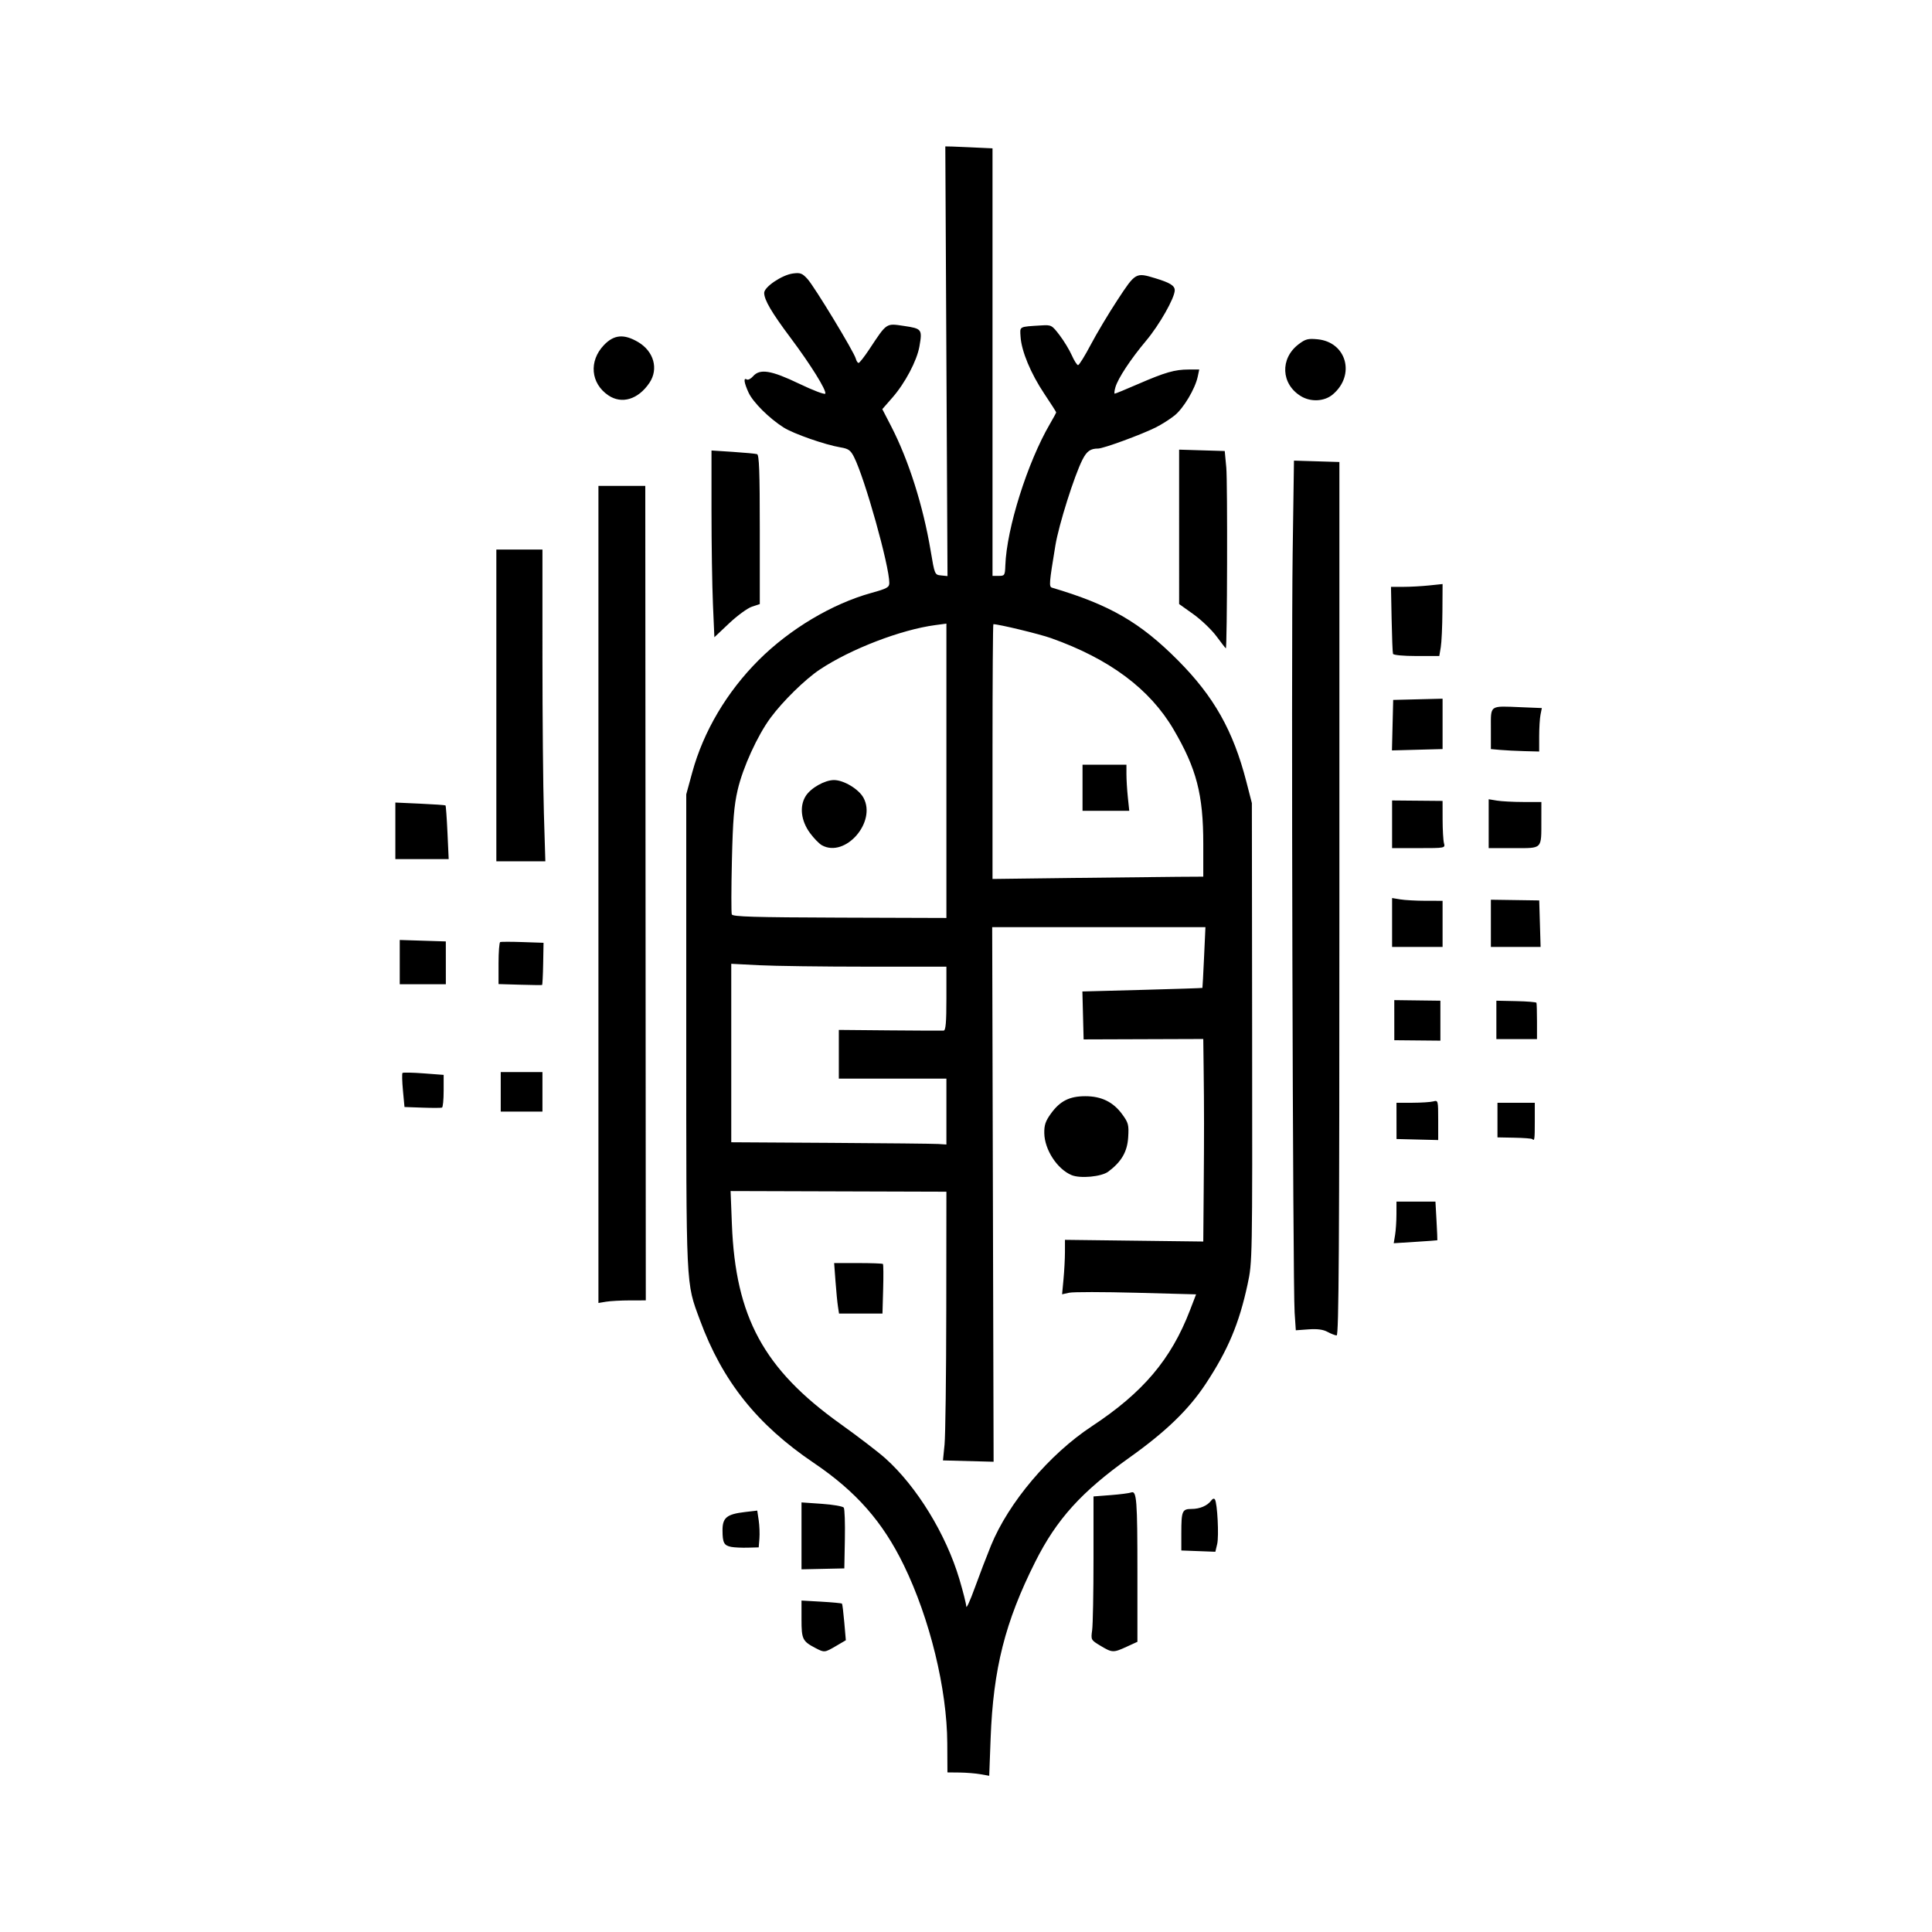
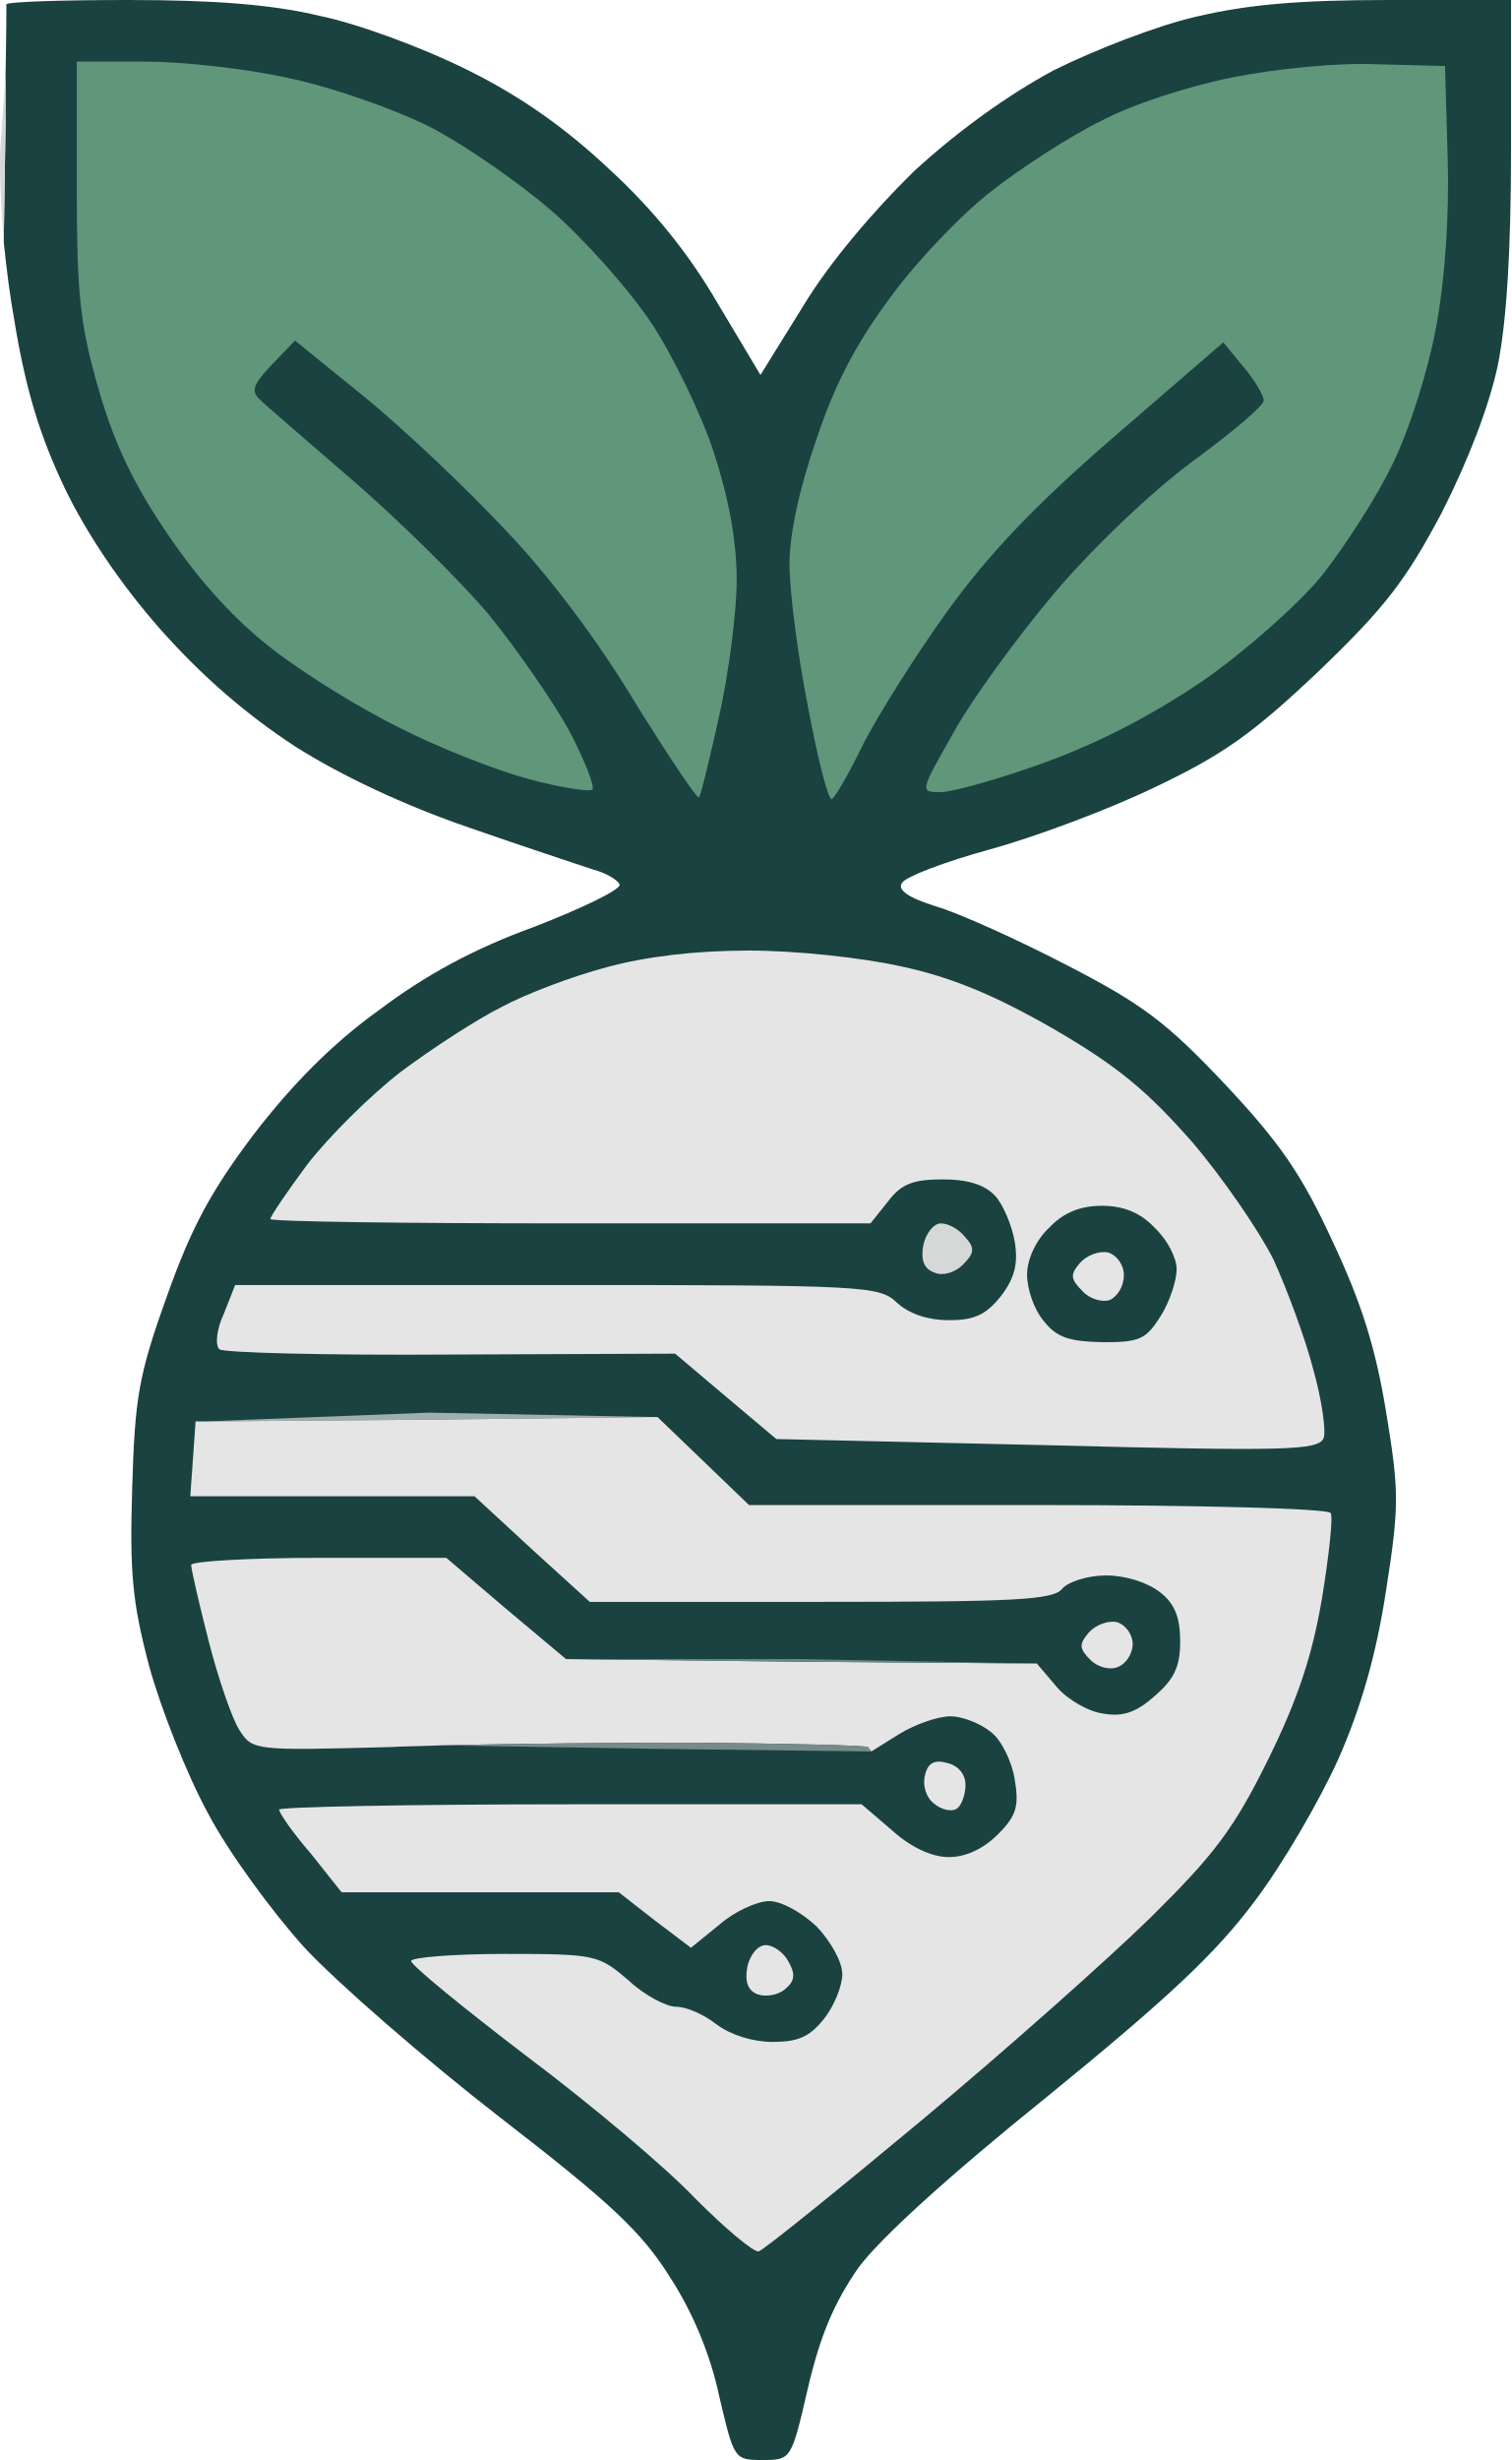
- <svg xmlns="http://www.w3.org/2000/svg" version="1.1" id="svg1" width="880" height="880" viewBox="0 0 880 880">
-   <defs id="defs1" />
-   <g id="g1" transform="translate(33.07684,-11.69263)">
-     <path style="fill:#000000" d="m 413.5,819.827 c -2.2,-0.392 -6.482,-0.738 -9.517,-0.77 L 398.467,819 l -0.07,-13.25 c -0.132,-24.773 -7.92,-56.702 -19.785,-81.115 -9.637,-19.828 -21.762,-33.598 -41.074,-46.646 C 311.752,660.567 295.995,640.794 285.745,613 279.274,595.453 279.5,600.206 279.5,481.5 v -108 l 2.735,-10 c 5.11,-18.686 15.77,-36.691 30.308,-51.191 14.143,-14.107 33.405,-25.59 51.2,-30.524 7.222,-2.002 8.243,-2.566 8.25,-4.552 0.026,-7.779 -11.158,-47.693 -16.082,-57.391 -1.568,-3.088 -2.523,-3.769 -6.134,-4.371 -7.005,-1.168 -21.36,-6.183 -25.894,-9.046 -6.585,-4.157 -13.993,-11.528 -16.007,-15.926 -2.059,-4.498 -2.396,-6.94 -0.822,-5.967 0.579,0.358 1.869,-0.29 2.867,-1.441 3.112,-3.588 8.241,-2.757 21.1,3.418 6.322,3.036 11.629,5.042 11.821,4.467 0.531,-1.594 -6.732,-13.257 -15.785,-25.348 C 318.361,154.015 315,148.289 315,145.088 c 0,-2.691 8.093,-8.156 13.064,-8.823 3.392,-0.455 4.251,-0.132 6.665,2.502 3.12,3.404 21.187,33.194 21.987,36.253 0.285,1.089 0.862,1.98 1.284,1.98 0.421,0 2.628,-2.812 4.903,-6.25 8.058,-12.173 7.53,-11.819 15.798,-10.592 8.137,1.208 8.375,1.525 7.006,9.342 -1.136,6.491 -6.518,16.676 -12.309,23.296 l -4.595,5.253 3.99,7.726 c 7.988,15.467 14.584,36.229 18.023,56.726 1.835,10.936 1.862,11.002 4.765,11.295 L 398.5,274.09 398,176.295 c -0.275,-53.787 -0.5,-97.849 -0.5,-97.915 0,-0.066 4.838,0.105 10.75,0.381 L 419,79.262 V 176.631 274 h 2.838 c 2.696,0 2.846,-0.238 3.002,-4.75 0.583,-16.84 10.094,-46.997 20.356,-64.544 1.542,-2.637 2.804,-4.97 2.804,-5.186 0,-0.216 -2.445,-4.044 -5.433,-8.508 -6.116,-9.137 -10.375,-19.363 -10.789,-25.907 -0.309,-4.878 -0.917,-4.544 9.437,-5.19 4.569,-0.285 4.827,-0.148 8.321,4.428 1.983,2.597 4.495,6.732 5.582,9.189 1.087,2.457 2.371,4.468 2.852,4.468 0.482,0 3.069,-4.165 5.749,-9.255 2.68,-5.09 8.195,-14.315 12.255,-20.5 8.181,-12.461 8.274,-12.514 17.223,-9.798 6.647,2.017 8.804,3.354 8.804,5.454 0,3.461 -6.969,15.754 -13.011,22.949 -7.083,8.435 -12.852,17.183 -14.021,21.26 -0.456,1.589 -0.586,2.889 -0.289,2.889 0.297,0 5.103,-1.98 10.68,-4.399 12.292,-5.332 16.666,-6.588 22.97,-6.595 l 4.829,-0.006 -0.687,3.25 c -1.169,5.529 -6.458,14.404 -10.54,17.685 -2.141,1.721 -6.039,4.192 -8.662,5.491 C 486.589,209.736 469.483,216 467.125,216 c -3.504,0 -5.176,1.178 -7.142,5.032 -3.708,7.268 -10.794,29.699 -12.335,39.046 -2.878,17.458 -2.989,18.865 -1.511,19.303 26.285,7.791 40.106,15.772 57.362,33.126 16.379,16.473 25.155,32.052 31.133,55.273 l 2.502,9.721 0.119,104.5 c 0.119,104.156 0.112,104.534 -2.083,114.734 -3.837,17.829 -8.928,29.924 -19.054,45.266 -7.717,11.693 -18.104,21.748 -34.617,33.514 -22.002,15.676 -33.284,28.149 -43.043,47.585 -13.746,27.376 -19.125,48.668 -20.318,80.421 L 417.5,820.539 Z m 4.808,-104.172 c 7.986,-19.557 26.582,-41.555 45.891,-54.287 23.354,-15.399 36.111,-30.464 44.713,-52.805 l 2.815,-7.31 -27.265,-0.728 c -14.996,-0.401 -28.729,-0.407 -30.519,-0.014 l -3.254,0.715 0.648,-6.864 c 0.356,-3.775 0.651,-9.356 0.655,-12.403 l 0.007,-5.539 31.5,0.386 31.5,0.386 0.195,-23.846 c 0.212,-25.911 0.205,-36.052 -0.037,-55.626 L 515,484.941 l -27.25,0.093 -27.25,0.093 -0.281,-10.916 -0.281,-10.916 27.278,-0.728 c 15.003,-0.4 27.33,-0.805 27.392,-0.898 0.063,-0.093 0.398,-6.357 0.745,-13.92 l 0.631,-13.75 h -48.566 -48.566 l 0.323,121.75 0.323,121.75 -11.534,-0.305 -11.534,-0.305 0.722,-7.195 C 397.552,665.738 397.904,638.2 397.937,608.5 l 0.061,-54 -49.15,-0.148 -49.15,-0.148 0.592,15.148 c 1.653,42.272 14.51,65.94 49.362,90.865 8.166,5.84 17.425,12.932 20.575,15.761 14.3,12.838 27.582,34.514 33.667,54.947 1.708,5.734 3.128,11.359 3.157,12.5 0.028,1.141 1.76,-2.65 3.848,-8.425 2.088,-5.775 5.422,-14.48 7.408,-19.344 z M 348.59,606.75 c -0.275,-1.788 -0.777,-6.963 -1.114,-11.5 L 346.863,587 h 10.902 c 5.996,0 11.09,0.186 11.319,0.413 0.229,0.227 0.276,5.402 0.104,11.5 L 368.875,610 h -9.892 -9.892 z M 455,546.933 c -6.549,-2.745 -12.283,-11.558 -12.417,-19.083 -0.066,-3.693 0.556,-5.532 3.022,-8.937 4.159,-5.744 8.454,-7.913 15.67,-7.913 7.361,0 12.719,2.635 16.829,8.277 2.803,3.848 3.042,4.774 2.692,10.436 -0.408,6.594 -3.053,11.152 -9.089,15.658 -3.101,2.315 -12.756,3.218 -16.706,1.563 z M 398,518 V 503 H 373.5 349 v -11.097 -11.097 l 23.25,0.208 c 12.787,0.114 23.812,0.158 24.5,0.097 0.937,-0.083 1.25,-3.737 1.25,-14.611 V 452 l -36.25,-0.004 c -19.938,-0.002 -41.987,-0.297 -49,-0.654 L 300,450.691 v 40.644 40.644 l 45.25,0.271 c 24.887,0.149 46.938,0.378 49,0.51 L 398,533 Z m 0,-155.222 v -67.036 l -5.047,0.67 c -15.617,2.072 -38.483,10.859 -52.546,20.194 -6.697,4.445 -16.879,14.412 -22.508,22.032 -5.98,8.095 -12.625,22.672 -14.981,32.863 -1.66,7.182 -2.19,13.687 -2.624,32.203 -0.299,12.762 -0.319,23.787 -0.045,24.5 0.399,1.035 10.321,1.329 49.125,1.454 L 398,429.814 Z m -56.728,33.913 c -1.226,-0.681 -3.658,-3.182 -5.406,-5.559 -4.116,-5.596 -4.883,-12.19 -1.961,-16.842 2.318,-3.69 8.688,-7.29 12.898,-7.29 4.404,0 11.233,4.089 13.4,8.025 6.104,11.083 -8.304,27.571 -18.932,21.666 z M 503.25,411.07 515,411 v -14.893 c 0,-22.518 -3.052,-34.286 -13.528,-52.154 C 490.648,325.49 472.267,311.792 445.638,302.343 440.37,300.474 421.856,296 419.39,296 419.175,296 419,322.111 419,354.024 v 58.024 l 36.25,-0.454 c 19.938,-0.25 41.538,-0.486 48,-0.524 z M 460,370.5 V 360 h 10 10 v 4.353 c 0,2.394 0.289,7.119 0.642,10.5 L 481.285,381 H 470.642 460 Z M 338.502,762.425 C 332.427,759.257 332,758.388 332,749.206 v -8.484 l 9.044,0.516 c 4.974,0.284 9.199,0.684 9.388,0.889 0.19,0.205 0.663,4.041 1.052,8.525 l 0.707,8.152 -4.433,2.598 c -5.194,3.044 -5.346,3.061 -9.255,1.023 z m 129.635,-1.132 c -4.323,-2.605 -4.357,-2.67 -3.75,-7.101 C 464.724,751.733 465,737.025 465,721.509 v -28.212 l 7.796,-0.601 c 4.288,-0.331 8.501,-0.872 9.364,-1.203 2.511,-0.964 2.84,3.311 2.84,36.889 v 31.131 l -4.892,2.244 c -6.082,2.79 -6.606,2.77 -11.971,-0.463 z M 332,711.261 332,696.022 l 9.25,0.641 c 5.088,0.353 9.588,1.135 10,1.739 0.413,0.604 0.638,7.078 0.5,14.386 L 351.5,726.076 341.75,726.288 331.999,726.5 Z M 512.75,718.208 505,717.916 v -7.876 C 505,699.911 505.386,699 509.673,699 c 3.758,0 7.195,-1.469 8.925,-3.815 0.661,-0.897 1.342,-1.092 1.714,-0.491 1.117,1.807 1.866,16.735 1.019,20.306 L 520.5,718.5 Z M 300,716.285 c -3.312,-0.645 -3.966,-1.878 -3.985,-7.512 -0.019,-5.796 1.927,-7.396 10.174,-8.365 l 5.65,-0.664 0.656,4.378 c 0.361,2.408 0.51,6.178 0.331,8.378 l -0.326,4 -5,0.136 c -2.75,0.075 -6.125,-0.083 -7.5,-0.351 z m 271.602,-97.934 c -2.017,-1.092 -4.655,-1.442 -8.676,-1.151 l -5.778,0.418 -0.541,-8.058 c -0.831,-12.386 -1.572,-298.094 -0.897,-345.823 L 556.308,221.5 566.654,221.814 577,222.129 v 198.936 c 0,158.503 -0.254,198.928 -1.25,198.896 -0.688,-0.022 -2.554,-0.746 -4.148,-1.609 z M 239.5,419.09 V 233 l 10.67,1e-4 10.67,1e-4 0.118,185.5 0.118,185.5 -7.288,0.011 c -4.008,0.006 -8.863,0.271 -10.788,0.59 l -3.5,0.579 z m 362.861,155.142 c 0.339,-2.052 0.622,-6.319 0.628,-9.482 L 603,559 h 8.875 8.875 l 0.487,8.75 c 0.268,4.812 0.437,8.8 0.375,8.861 -0.061,0.061 -4.557,0.39 -9.989,0.732 l -9.878,0.621 z M 603.01,522.25 603,514 l 7.25,-0.014 c 3.987,-0.008 8.262,-0.285 9.5,-0.617 2.213,-0.593 2.25,-0.452 2.25,8.498 v 9.101 l -9.49,-0.234 -9.49,-0.234 z m 61.848,8.275 c -0.261,-0.261 -3.936,-0.542 -8.167,-0.624 L 649,529.752 V 521.876 514 h 8.5 8.5 v 8.5 c 0,8.214 -0.119,9.048 -1.142,8.025 z M 195,509 v -9 h 9.5 9.5 v 9 9 h -9.5 -9.5 z m -35.668,7.211 -8.168,-0.289 -0.703,-7.506 c -0.387,-4.128 -0.478,-7.731 -0.203,-8.006 0.275,-0.275 4.605,-0.19 9.622,0.188 L 169,501.287 v 7.298 c 0,4.014 -0.338,7.437 -0.75,7.607 -0.412,0.17 -4.426,0.179 -8.918,0.02 z m 442.673,-39.845 -0.005,-9.134 10.5,0.134 10.5,0.134 10e-5,9.099 10e-5,9.099 -10.495,-0.099 -10.495,-0.099 z M 648.5,476.248 V 467.5 l 9,0.189 c 4.95,0.104 9.113,0.441 9.25,0.75 C 666.888,468.748 667,472.6 667,477 v 8 l -9.25,-0.002 -9.25,-0.002 z M 203.75,460.214 194,459.928 v -9.405 c 0,-5.173 0.338,-9.55 0.75,-9.727 0.412,-0.177 5.025,-0.175 10.25,0.003 l 9.5,0.325 -0.172,9.526 c -0.094,5.239 -0.319,9.599 -0.5,9.688 -0.181,0.089 -4.716,0.033 -10.078,-0.124 z M 149,449.918 v -10.082 l 10.494,0.332 10.494,0.332 0.006,9.75 L 170,460 H 159.5 149 Z m 452,-18.049 v -11.131 l 3.75,0.62 c 2.062,0.341 7.237,0.625 11.5,0.631 L 624,422 V 432.5 443 H 612.5 601 Z m 44.999,0.381 -5.7e-4,-10.75 11.011,0.162 11.011,0.162 0.313,10.588 L 668.648,443 H 657.324 646 Z M 193,333 v -71 h 10.5 10.5 l 0.002,49.25 c 10e-4,27.087 0.298,59.038 0.659,71 L 215.319,404 H 204.159 193 Z m -46,57.12 v -12.88 l 11.25,0.51 c 6.188,0.28 11.403,0.642 11.591,0.804 0.187,0.162 0.591,5.728 0.897,12.37 L 171.294,403 H 159.147 147 Z m 454,-2.973 v -10.853 l 11.497,0.103 11.497,0.103 0.017,8.5 c 0.009,4.675 0.288,9.512 0.62,10.75 0.601,2.243 0.564,2.25 -11.514,2.25 H 601 Z m 44,-0.278 v -11.131 l 3.75,0.62 c 2.062,0.341 7.463,0.625 12,0.631 L 669,377 l -0.014,8.25 C 668.964,398.733 669.689,398 656.383,398 H 645 Z M 601.218,342 601.5,330.5 612.75,330.217 624,329.935 v 11.472 11.472 L 612.468,353.189 600.937,353.5 Z M 650.25,353.268 646,352.885 v -9.326 c 0,-10.949 -0.871,-10.337 13.854,-9.735 l 9.354,0.382 -0.604,3.022 C 668.272,338.89 668,343.344 668,347.125 V 354 l -6.75,-0.175 c -3.712,-0.096 -8.662,-0.347 -11,-0.557 z M 601.408,309.5 c -0.184,-0.55 -0.464,-7.638 -0.621,-15.751 L 600.5,278.997 l 5.603,10e-4 c 3.082,7.8e-4 8.369,-0.288 11.75,-0.641 L 624,277.715 l -0.074,12.392 c -0.041,6.816 -0.378,14.192 -0.75,16.392 l -0.676,4 h -10.379 c -6.029,0 -10.519,-0.419 -10.714,-1 z m -80.364,-7.941 c -2.211,-2.992 -6.95,-7.532 -10.532,-10.088 L 504,286.824 503.998,251.662 503.996,216.5 l 10.39,0.312 10.39,0.312 0.708,7.553 c 0.605,6.451 0.418,82.322 -0.203,82.323 -0.12,4e-5 -2.027,-2.448 -4.238,-5.441 z M 291.655,286.816 C 291.295,278.492 291,259.351 291,244.281 v -27.401 l 9.75,0.638 c 5.362,0.351 10.312,0.814 11,1.029 0.968,0.303 1.25,8.057 1.25,34.345 v 33.954 l -3.598,1.187 c -1.979,0.653 -6.634,4.052 -10.345,7.552 l -6.747,6.365 z M 243.985,191.75 c -8.025,-5.453 -8.917,-15.583 -2.012,-22.842 4.571,-4.805 9.104,-5.226 15.56,-1.442 7.212,4.227 9.46,12.282 5.194,18.612 -5.102,7.571 -12.605,9.841 -18.741,5.672 z m 315.472,0.387 c -9.064,-5.527 -9.581,-17.127 -1.053,-23.631 3.135,-2.391 4.285,-2.694 8.639,-2.275 13.243,1.272 17.387,16.341 6.917,25.151 -3.796,3.194 -9.975,3.517 -14.502,0.756 z" id="path1" />
+ <svg xmlns="http://www.w3.org/2000/svg" version="1.1" width="171.726pt" height="279.5pt" viewBox="0 0 171.726 279.5" preserveAspectRatio="xMidYMid" id="svg29">
+   <defs id="defs29" />
+   <g id="svg" fill="#000000" stroke="none" stroke-linecap="round" transform="matrix(0.1,0,0,0.1,-161.6248,-117.5832)">
+     <g id="g29" transform="translate(104.9658,186.6059)">
+       <path d="m 1517.542,1074.226 c 0,18 0,37 0,58 l -2,132 c 3,30 7,61 12,89 13,79 29,131 57,190 25,52 64,110 109,161 48,54 98,97 153,133 52,33 124,67 197,92 63,22 127,43 142,48 15,4 28,12 30,17 1,6 -43,27 -97,48 -69,25 -124,55 -177,95 -53,38 -99,85 -142,141 -49,65 -71,106 -99,185 -32,89 -36,115 -39,216 -3,96 0,130 19,202 13,48 43,124 67,168 23,44 73,112 109,152 37,40 137,127 222,193 127,98 162,131 194,182 26,40 46,88 56,135 17,72 17,73 49,73 33,0 33,0 52,-82 14,-60 30,-97 57,-136 24,-33 102,-104 215,-195 135,-110 191,-162 235,-221 32,-42 75,-116 96,-163 26,-59 43,-119 54,-191 15,-96 15,-112 0,-203 -12,-73 -28,-124 -61,-194 -35,-76 -60,-112 -122,-178 -67,-71 -94,-91 -179,-135 -56,-29 -122,-59 -149,-67 -32,-10 -45,-19 -39,-27 4,-7 49,-24 100,-38 51,-14 134,-45 186,-70 78,-37 112,-61 187,-132 76,-73 99,-103 140,-180 30,-59 54,-121 64,-168 10,-50 15,-130 15,-245 V 989.226 h -139 c -101,0 -160,5 -219,19 -44,10 -116,38 -162,61 -52,28 -109,69 -159,115 -46,45 -96,104 -125,152 l -49,79 -49,-82 c -32,-55 -72,-105 -122,-151 -51,-48 -102,-84 -163,-114 -48,-24 -123,-52 -167,-61 -54,-13 -121,-18 -217,-18 -76,0 -139,2 -139,5 0,2 0,35 -1,80 z" fill="#1a4241" id="path2" />
+       <path d="m 1598.542,1203.226 c 0,123 4,156 25,229 18,62 40,108 79,165 36,53 76,97 119,130 36,28 101,68 144,89 43,22 109,48 146,58 37,10 70,15 73,12 3,-3 -9,-34 -27,-68 -19,-34 -60,-93 -91,-131 -32,-38 -101,-106 -153,-151 -52,-45 -101,-87 -108,-94 -9,-9 -6,-17 15,-39 l 26,-27 79,64 c 43,35 115,103 159,150 51,53 107,128 149,198 38,61 70,109 72,107 2,-1 12,-43 23,-92 11,-49 20,-119 20,-155 0,-44 -9,-93 -26,-145 -14,-43 -46,-109 -71,-147 -26,-39 -77,-96 -114,-128 -37,-32 -99,-75 -138,-95 -40,-20 -111,-45 -159,-55 -48,-11 -122,-19 -164,-19 h -78 z" fill="#60967a" id="path3" />
+       <path d="m 2911.542,1077.226 c -50,10 -115,31 -150,50 -35,17 -90,53 -122,78 -33,25 -85,79 -115,120 -39,52 -64,99 -85,162 -20,57 -31,109 -31,143 0,30 9,102 21,162 11,59 23,106 27,105 4,-2 20,-30 36,-63 17,-33 59,-100 95,-150 47,-65 99,-120 189,-198 l 125,-108 23,28 c 13,15 23,33 23,38 0,6 -37,37 -82,70 -47,35 -113,98 -157,150 -42,50 -93,120 -114,158 -38,67 -38,67 -14,67 13,0 67,-15 119,-34 63,-23 124,-55 181,-94 47,-33 107,-86 133,-118 26,-33 63,-90 81,-128 19,-39 40,-106 49,-155 10,-54 15,-127 13,-192 l -3,-104 -77,-2 c -45,-2 -115,5 -165,15 z" fill="#60967a" id="path4" />
+       <path d="m 1517.542,1074.226 -6,85 c -1,28 1,66 4,105 l 2,-132 c 0,-21 0,-40 0,-58 z" fill="#d6d8d8" id="path5" />
+       <path d="m 2200.542,2088.226 c -38,10 -91,30 -119,45 -28,14 -79,47 -115,74 -35,27 -82,74 -106,105 -23,31 -42,59 -42,62 0,3 153,5 341,5 h 341 l 20,-25 c 15,-20 29,-25 62,-25 29,0 48,6 60,19 9,10 19,34 22,52 4,25 0,41 -16,62 -17,21 -30,27 -59,27 -23,0 -45,-7 -59,-20 -20,-19 -35,-20 -387,-20 h -365 l -13,33 c -8,17 -10,35 -5,40 4,4 123,7 263,6 l 255,-1 58,49 57,48 308,7 c 272,7 308,6 314,-8 3,-8 -2,-44 -12,-79 -9,-35 -30,-91 -45,-124 -16,-32 -57,-92 -92,-133 -51,-58 -84,-86 -158,-129 -68,-39 -117,-59 -173,-71 -45,-10 -120,-18 -173,-18 -62,0 -118,7 -162,19 z" fill="#e5e5e5" id="path10" />
+       <path d="m 2703.542,2384.226 c -15,14 -25,36 -25,53 0,17 8,40 19,53 15,19 29,23 67,24 42,0 49,-3 66,-30 10,-16 18,-40 18,-53 0,-13 -11,-34 -25,-47 -16,-17 -35,-25 -60,-25 -25,0 -44,8 -60,25 z" fill="#1a4241" id="path19" />
+       <path d="m 2560.542,2404.226 c -3,17 1,27 13,31 9,4 23,0 32,-9 13,-13 14,-19 3,-31 -7,-9 -19,-16 -28,-16 -8,0 -17,11 -20,25 z" fill="#d6d8d8" id="path20" />
+       <path d="m 2738.542,2424.226 c -11,13 -11,18 3,32 8,9 23,13 31,10 9,-4 16,-16 16,-28 0,-12 -8,-23 -18,-26 -10,-2 -24,3 -32,12 z" fill="#e5e5e5" id="path21" />
+       <path d="m 1743.542,2604.226 253,-2 257,-3 -255,-5 z" fill="#a1aead" id="path23" />
+       <path d="m 1743.542,2604.226 h -10 l -3,43 -3,42 h 161 162 l 65,60 66,60 h 262 c 221,0 265,-2 275,-15 7,-8 29,-15 50,-15 22,0 47,8 61,19 17,13 23,29 23,56 0,29 -7,43 -29,62 -20,18 -36,24 -58,20 -17,-2 -41,-16 -53,-30 l -23,-27 h -4 l -264,-2 -267,-3 -68,-57 -68,-58 h -145 c -80,0 -145,4 -145,8 0,5 9,44 20,87 11,43 27,89 35,101 15,23 17,23 170,19 17,-1 38,-1 60,-2 87,-2 203,-3 287,-3 106,1 194,3 197,5 l 4,5 32,-20 c 18,-11 44,-20 58,-20 13,0 34,8 46,18 12,9 24,34 27,54 5,30 2,41 -19,62 -17,17 -37,26 -56,26 -19,0 -43,-11 -64,-30 l -35,-30 h -331 c -182,0 -331,3 -331,6 0,4 16,27 36,50 l 35,44 h 158 157 l 41,32 41,31 32,-26 c 17,-15 43,-27 57,-27 14,0 37,13 54,29 16,17 29,40 29,54 0,13 -9,36 -21,51 -16,20 -29,26 -58,26 -23,0 -48,-8 -64,-20 -14,-11 -34,-20 -46,-20 -11,0 -36,-13 -54,-30 -34,-29 -37,-30 -141,-30 -58,0 -106,4 -106,8 0,5 59,53 131,108 72,54 159,127 192,162 34,34 66,61 72,60 6,-2 88,-68 184,-148 96,-80 213,-184 261,-231 73,-72 95,-101 134,-180 34,-69 50,-118 61,-182 8,-49 13,-93 10,-98 -4,-5 -145,-9 -334,-9 h -327 l -52,-50 -52,-50 h -5 l -257,3 z" fill="#e5e5e5" id="path24" />
+       <path d="m 2748.542,2844.226 c -11,13 -11,18 2,31 8,8 22,12 31,8 9,-3 17,-15 17,-26 0,-11 -8,-22 -18,-25 -10,-2 -24,3 -32,12 z" fill="#e5e5e5" id="path25" />
+       <path d="m 2685.542,2879.226 -266,-5 h -265 l 267,3 z" fill="#6d8885" id="path26" />
+       <path d="m 2013.542,2972.226 244,4 244,3 -4,-5 c -3,-2 -91,-4 -197,-5 -84,0 -200,1 -287,3 z" fill="#788b8b" id="path27" />
+       <path d="m 2562.542,3006.226 c -3,11 1,25 10,32 8,7 20,10 26,6 5,-3 10,-15 10,-27 0,-12 -8,-22 -21,-25 -14,-4 -22,0 -25,14 z" fill="#e5e5e5" id="path28" />
+       <path d="m 2360.542,3224.226 c -3,17 1,27 12,31 9,3 23,1 31,-6 11,-9 12,-17 4,-31 -5,-10 -17,-19 -26,-19 -9,0 -18,11 -21,25 z" fill="#e5e5e5" id="path29" />
+     </g>
  </g>
</svg>
